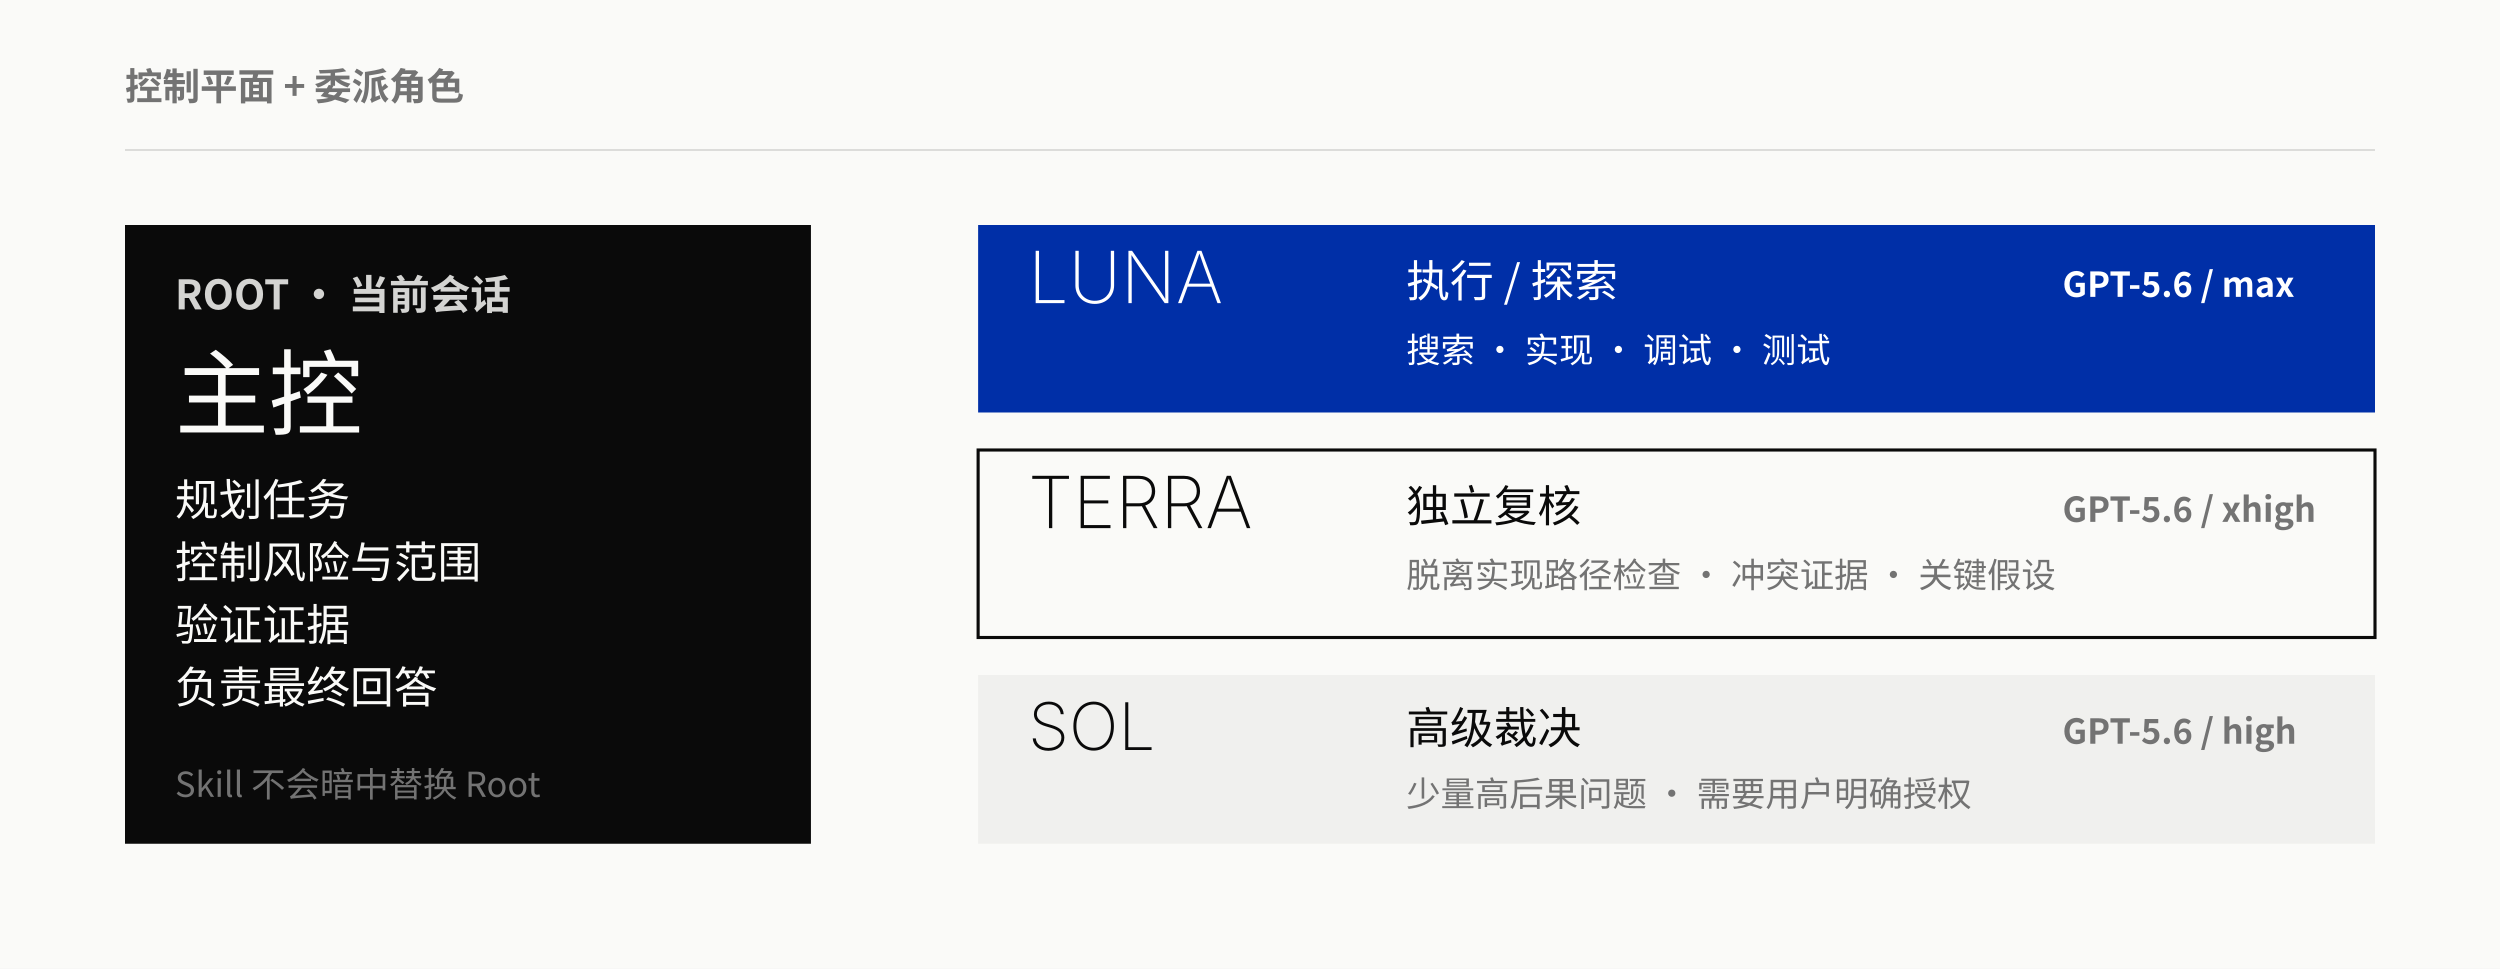
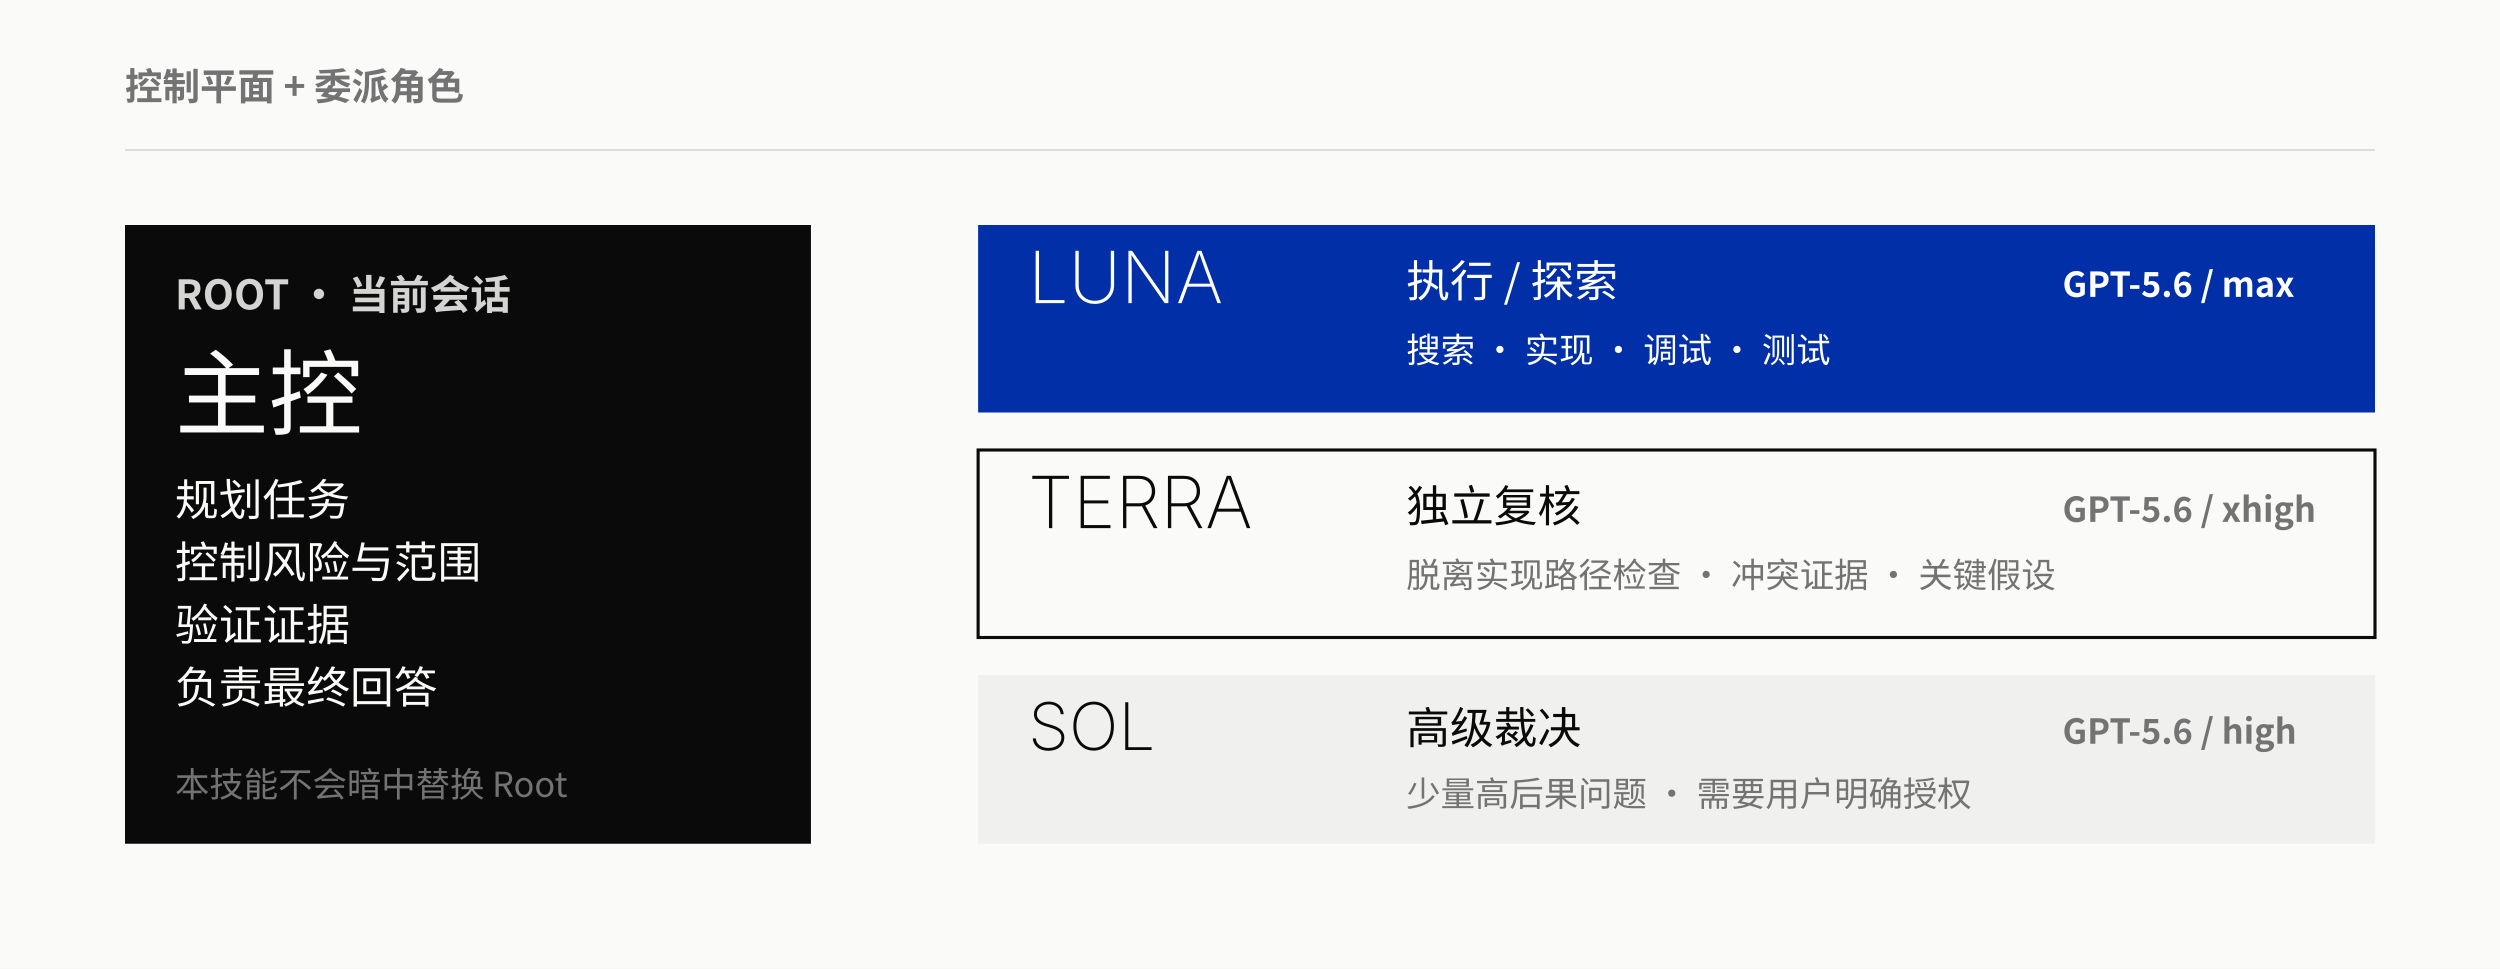
<svg xmlns="http://www.w3.org/2000/svg" width="1600" height="620" viewBox="0 0 1600 620" role="img" aria-labelledby="title desc">
  <rect width="1600" height="620" fill="#fafaf8" />
  <text x="80" y="64" font-family="PingFang SC, Microsoft YaHei, Noto Sans CJK SC, sans-serif" font-size="24" font-weight="600" fill="#737373">控制平面 + 委派角色</text>
  <line x1="80" y1="96" x2="1520" y2="96" stroke="#d4d4d2" stroke-width="1" />
  <g font-family="PingFang SC, Microsoft YaHei, Noto Sans CJK SC, sans-serif">
    <rect x="80" y="144" width="439" height="396" fill="#0a0a0a" />
    <text x="112" y="198" font-size="26" font-weight="600" fill="#d4d4d2">ROOT · 当前会话</text>
    <text x="112" y="274" font-size="60" font-weight="200" fill="#fafaf8">主控</text>
    <text x="112" y="330" font-size="28" font-weight="400" fill="#fafaf8">规划任务</text>
    <text x="112" y="370" font-size="28" font-weight="400" fill="#fafaf8">控制风险与范围</text>
    <text x="112" y="410" font-size="28" font-weight="400" fill="#fafaf8">验证证据</text>
    <text x="112" y="450" font-size="28" font-weight="400" fill="#fafaf8">负责最终回答</text>
-     <text x="112" y="510" font-size="22" font-weight="500" fill="#737373">Skill 不会暗中替换 Root</text>
+     <text x="112" y="510" font-size="22" font-weight="500" fill="#737373">本技能不会暗中替换 Root</text>
    <rect x="626" y="144" width="894" height="120" fill="#002FA7" />
    <text x="658" y="194" font-family="Inter, Helvetica, Arial, sans-serif" font-size="46" font-weight="200" fill="#ffffff">LUNA</text>
    <text x="900" y="190" font-size="28" font-weight="500" fill="#ffffff">执行 / 探索</text>
    <text x="1320" y="190" font-size="22" font-weight="600" fill="#ffffff">GPT-5.6 / max</text>
    <text x="900" y="232" font-size="22" font-weight="500" fill="#ffffff">搜索 · 实现 · 调试 · 测试</text>
    <rect x="626" y="288" width="894" height="120" fill="#fafaf8" stroke="#0a0a0a" stroke-width="2" />
    <text x="658" y="338" font-family="Inter, Helvetica, Arial, sans-serif" font-size="46" font-weight="200" fill="#0a0a0a">TERRA</text>
    <text x="900" y="334" font-size="28" font-weight="500" fill="#0a0a0a">独立复核</text>
    <text x="1320" y="334" font-size="22" font-weight="600" fill="#737373">GPT-5.6 / xhigh</text>
    <text x="900" y="376" font-size="22" font-weight="500" fill="#737373">脱离实现路径检查 · 冲突证据 · 关键假设</text>
    <rect x="626" y="432" width="894" height="108" fill="#f0f0ee" />
    <text x="658" y="480" font-family="Inter, Helvetica, Arial, sans-serif" font-size="42" font-weight="200" fill="#0a0a0a">SOL</text>
    <text x="900" y="476" font-size="28" font-weight="500" fill="#0a0a0a">高级裁决</text>
    <text x="1320" y="476" font-size="22" font-weight="600" fill="#737373">GPT-5.6 / high</text>
    <text x="900" y="516" font-size="22" font-weight="500" fill="#737373">少量高后果问题 · 需要用户明确授权</text>
  </g>
</svg>
